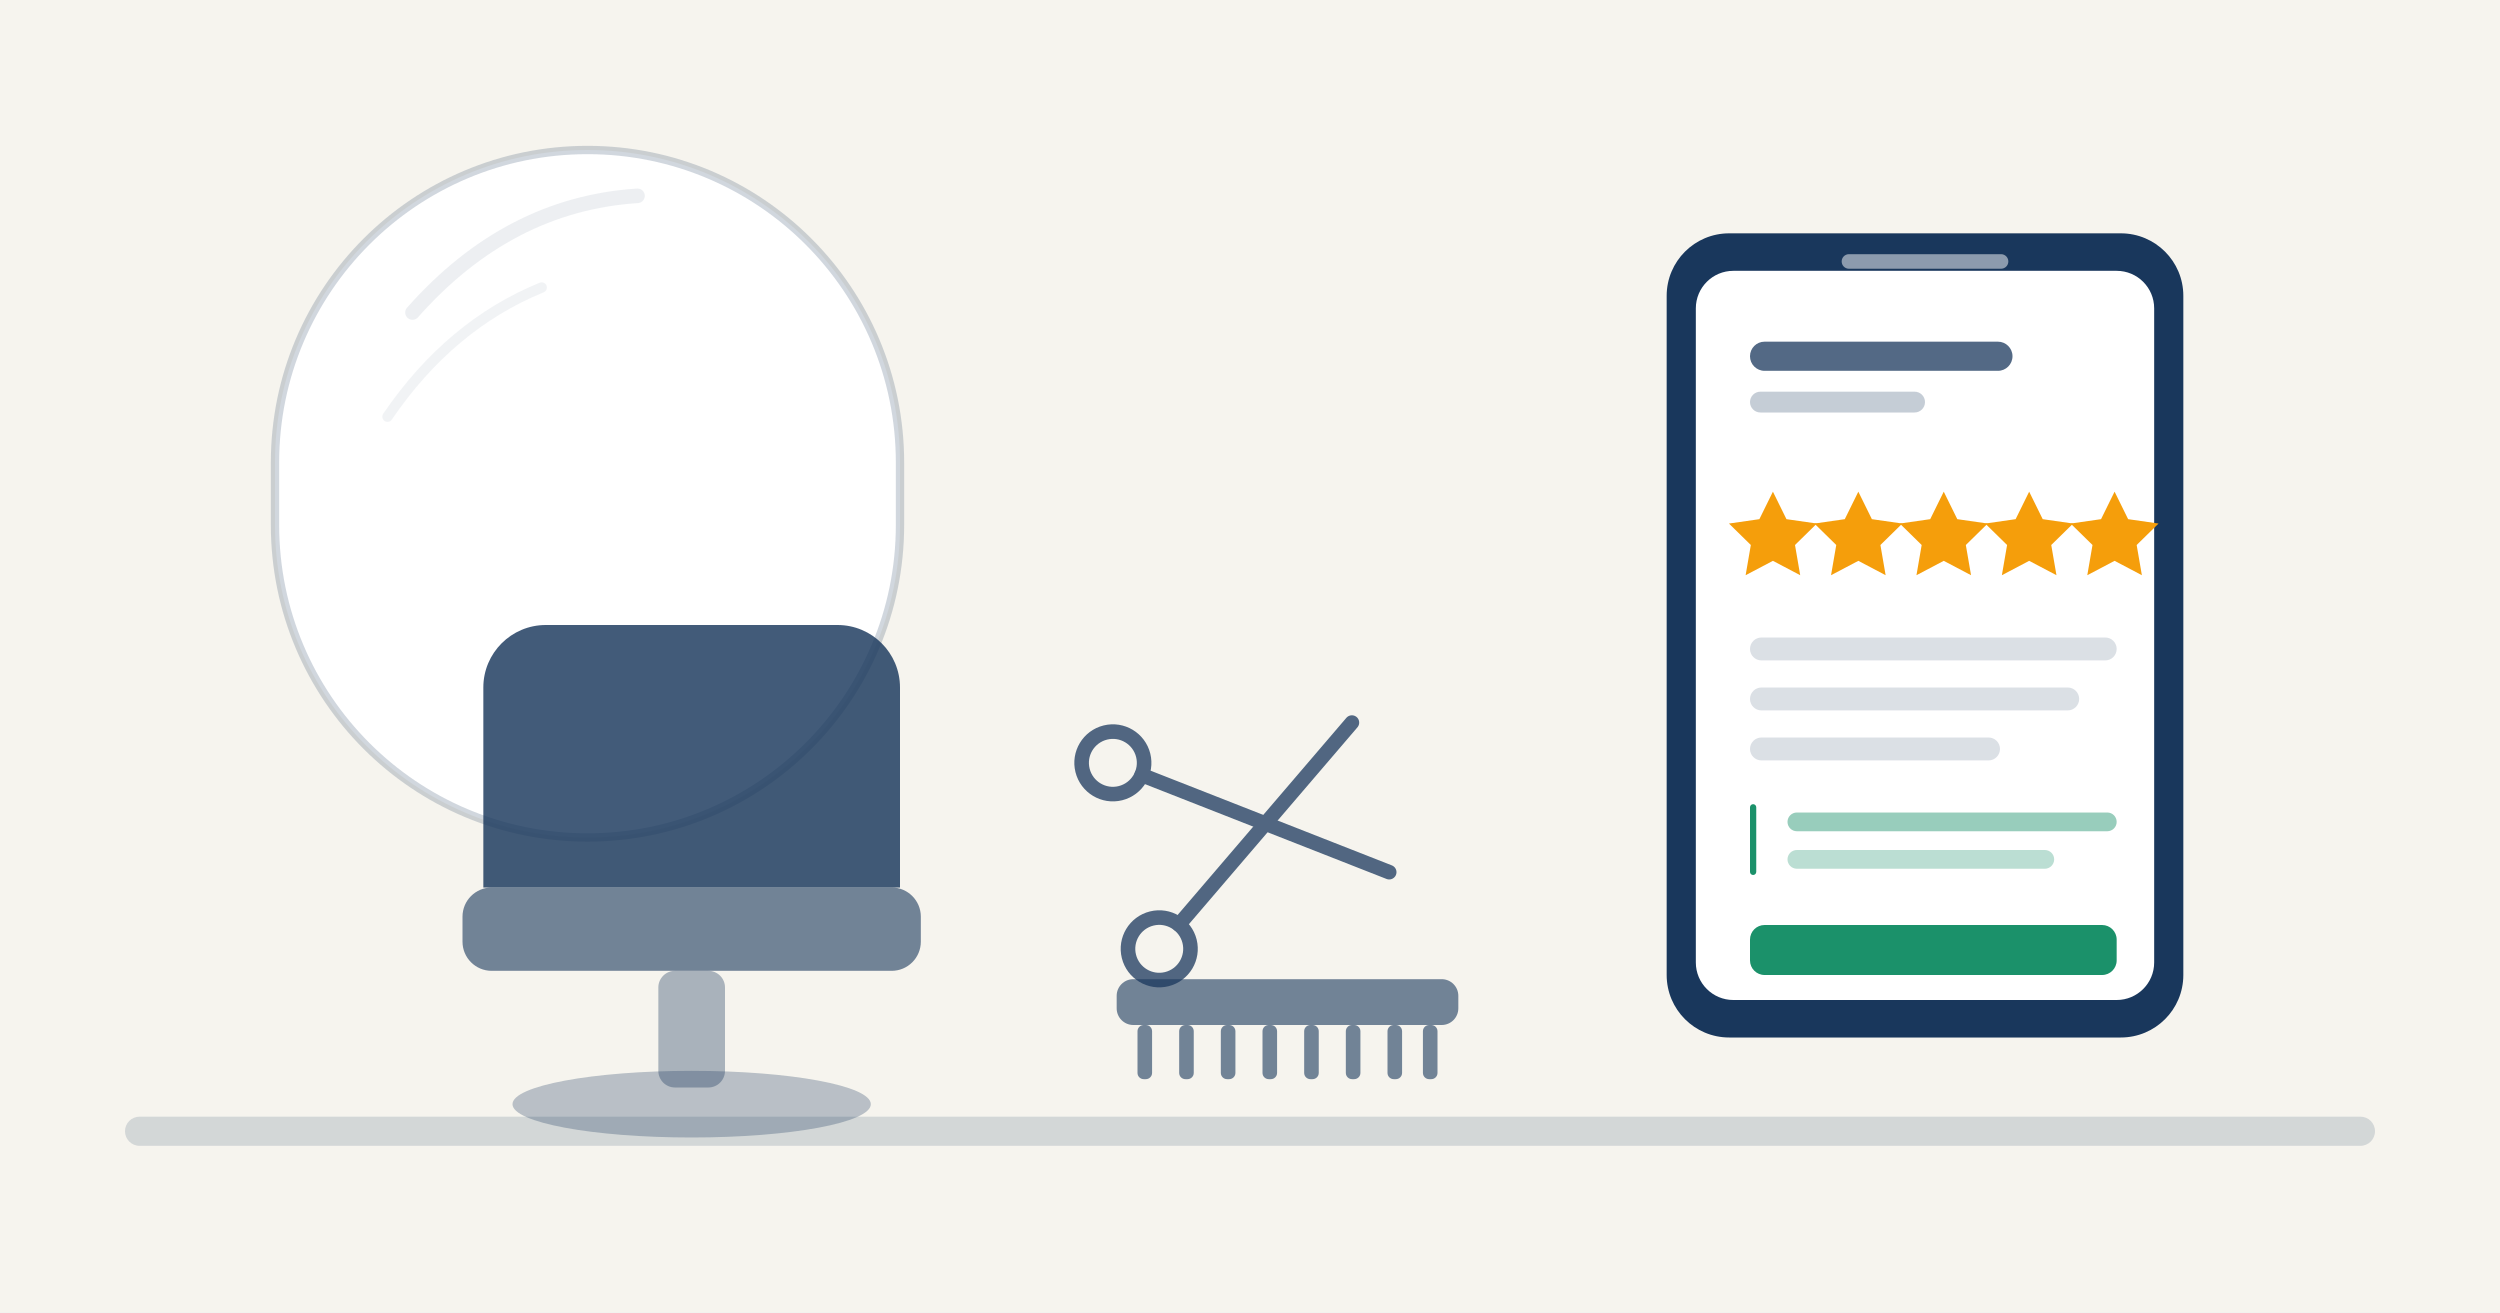
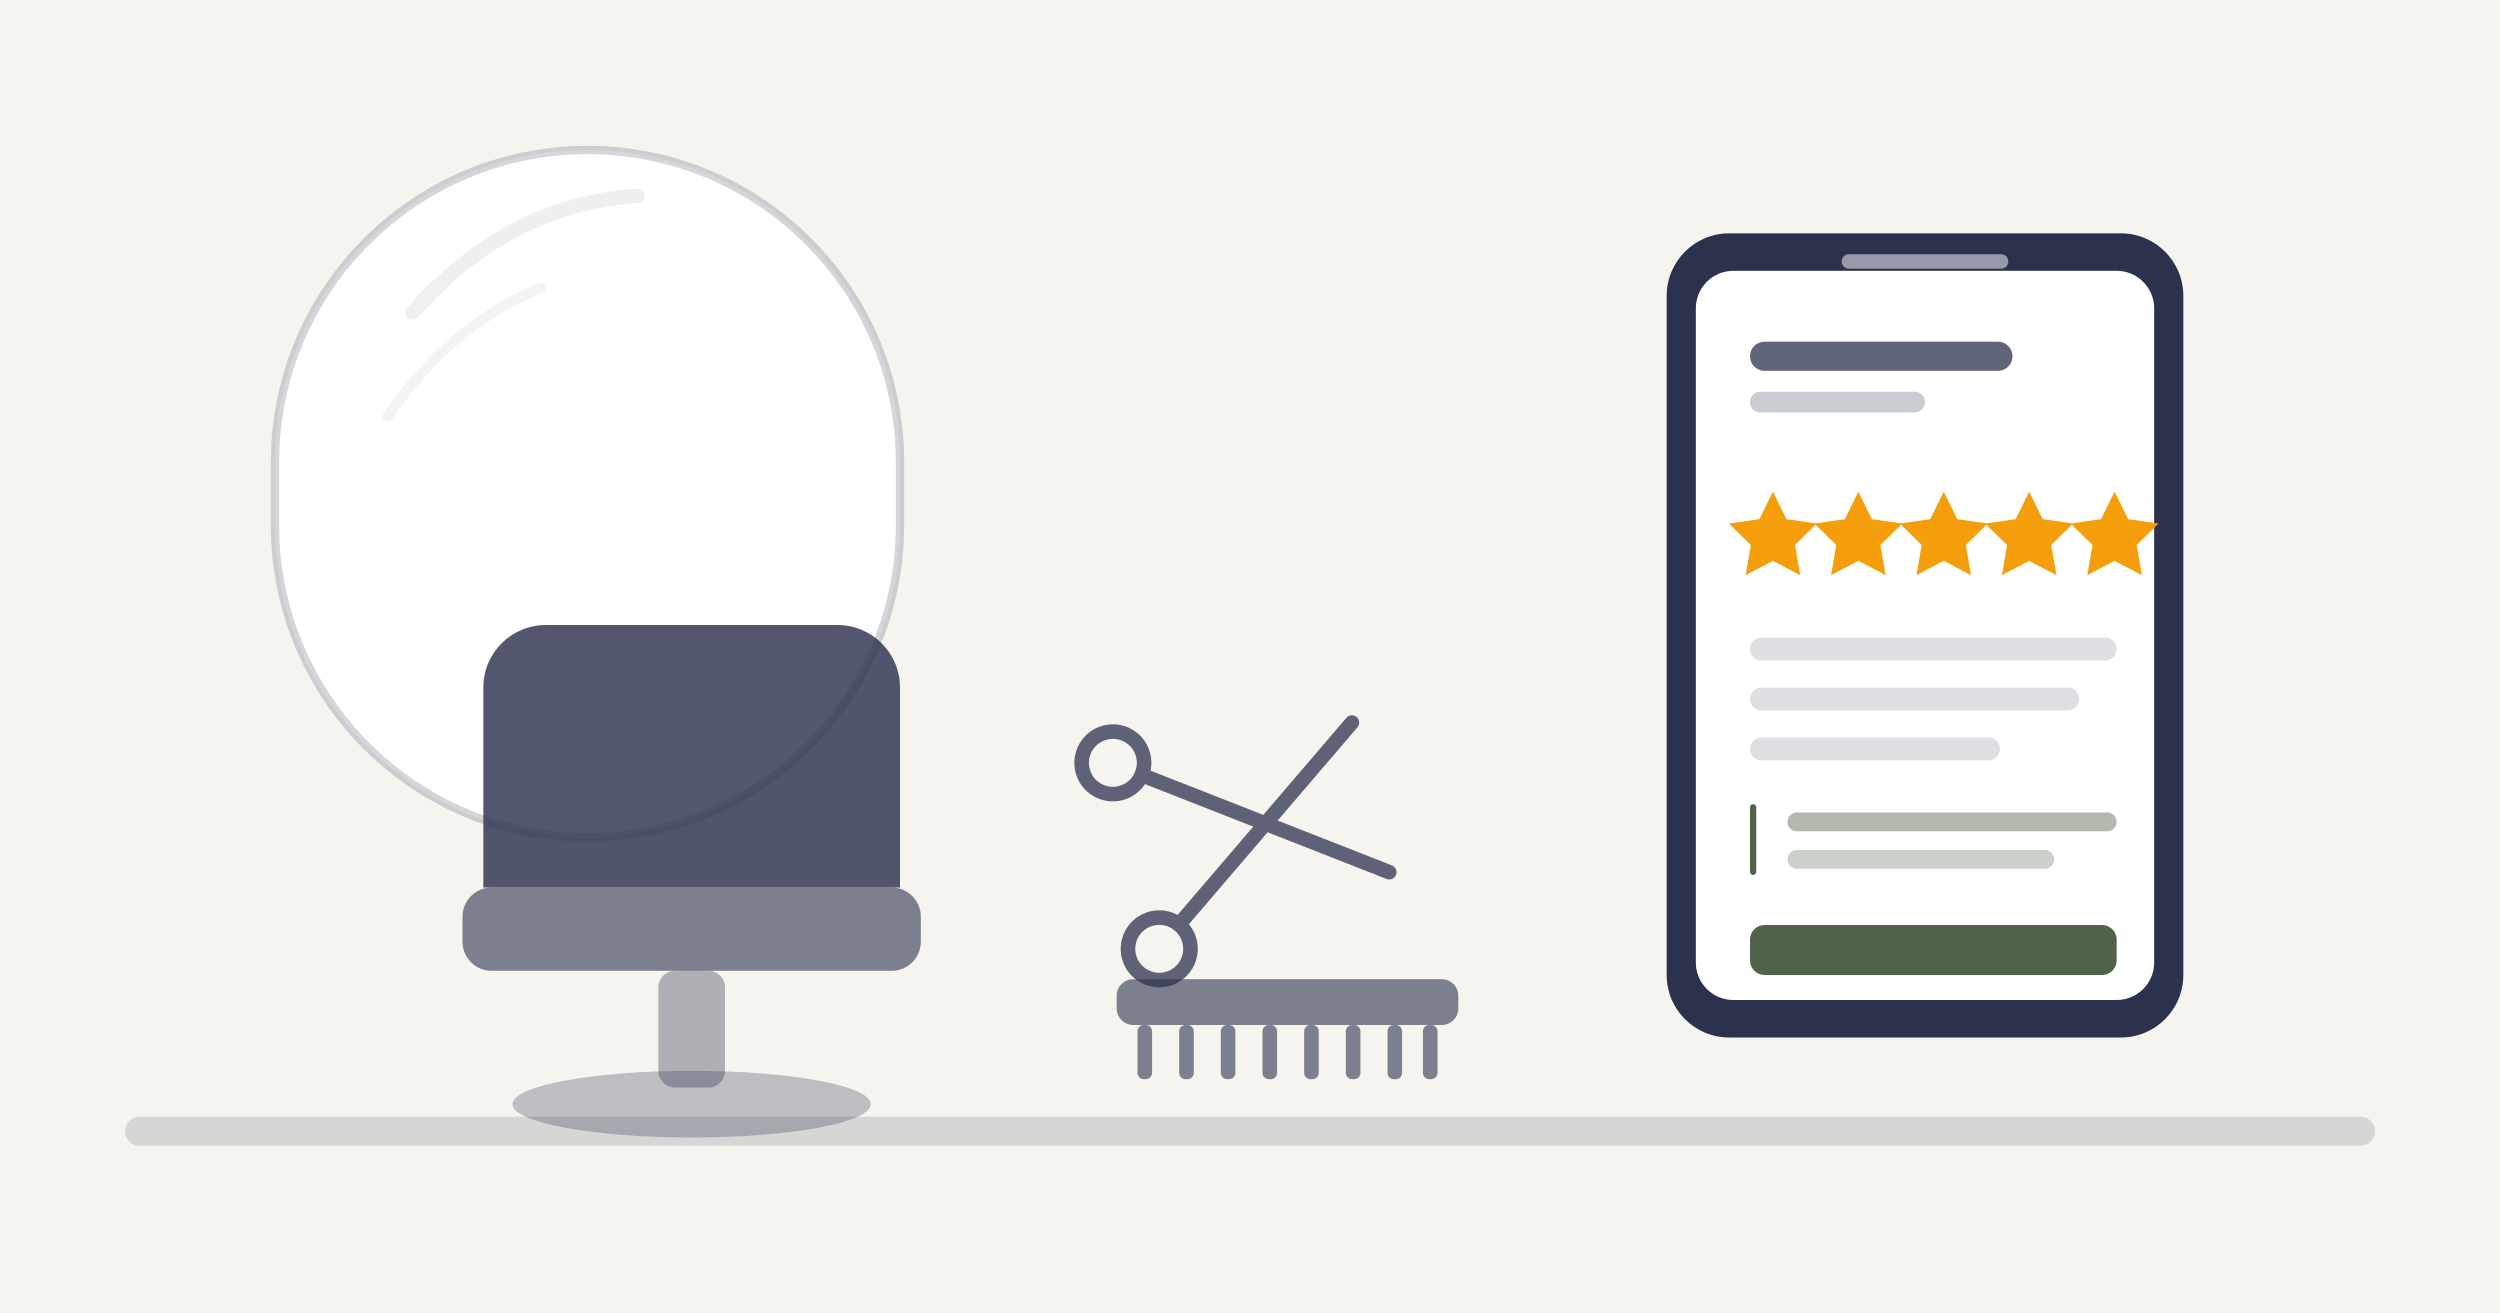
<svg xmlns="http://www.w3.org/2000/svg" viewBox="0 0 1200 630" width="1200" height="630" role="img" aria-label="Frisørstol foran et spejl med en saks og en kam, ved siden af en telefon der viser en anmeldelse med stjerner">
  <rect width="1200" height="630" fill="#f6f4ee" />
-   <rect x="60" y="536" width="1080" height="14" rx="7" fill="#19375c" opacity="0.16" />
+   <rect x="60" y="536" width="1080" height="14" rx="7" fill="#2c324e" opacity="0.16" />
  <g>
    <rect x="132" y="72" width="300" height="330" rx="150" fill="#ffffff" />
-     <rect x="132" y="72" width="300" height="330" rx="150" fill="none" stroke="#19375c" stroke-width="4" opacity="0.2" />
-     <path d="M198 150 q46 -52 108 -56" fill="none" stroke="#19375c" stroke-width="7" stroke-linecap="round" opacity="0.08" />
-     <path d="M186 200 q30 -44 74 -62" fill="none" stroke="#19375c" stroke-width="5" stroke-linecap="round" opacity="0.06" />
+     <rect x="132" y="72" width="300" height="330" rx="150" fill="none" stroke="#2c324e" stroke-width="4" opacity="0.2" />
+     <path d="M198 150 q46 -52 108 -56" fill="none" stroke="#2c324e" stroke-width="7" stroke-linecap="round" opacity="0.08" />
+     <path d="M186 200 q30 -44 74 -62" fill="none" stroke="#2c324e" stroke-width="5" stroke-linecap="round" opacity="0.06" />
  </g>
  <g>
-     <path d="M262 300 h140 a30 30 0 0 1 30 30 v96 h-200 v-96 a30 30 0 0 1 30 -30 z" fill="#19375c" opacity="0.82" />
-     <rect x="222" y="426" width="220" height="40" rx="14" fill="#19375c" opacity="0.6" />
-     <rect x="316" y="466" width="32" height="56" rx="8" fill="#19375c" opacity="0.35" />
-     <ellipse cx="332" cy="530" rx="86" ry="16" fill="#19375c" opacity="0.28" />
+     <path d="M262 300 h140 a30 30 0 0 1 30 30 v96 h-200 v-96 a30 30 0 0 1 30 -30 z" fill="#2c324e" opacity="0.82" />
+     <rect x="222" y="426" width="220" height="40" rx="14" fill="#2c324e" opacity="0.6" />
+     <rect x="316" y="466" width="32" height="56" rx="8" fill="#2c324e" opacity="0.35" />
+     <ellipse cx="332" cy="530" rx="86" ry="16" fill="#2c324e" opacity="0.28" />
  </g>
-   <g transform="translate(548 372) rotate(-14)" stroke="#19375c" stroke-width="7" fill="none" stroke-linecap="round" opacity="0.75">
+   <g transform="translate(548 372) rotate(-14)" stroke="#2c324e" stroke-width="7" fill="none" stroke-linecap="round" opacity="0.75">
    <path d="M0 0 L104 74" />
    <path d="M0 74 L104 0" />
    <circle cx="-12" cy="-9" r="15" />
    <circle cx="-12" cy="83" r="15" />
  </g>
  <g transform="translate(536 470)" opacity="0.6">
-     <rect x="0" y="0" width="164" height="22" rx="8" fill="#19375c" />
-     <g fill="#19375c">
+     <rect x="0" y="0" width="164" height="22" rx="8" fill="#2c324e" />
+     <g fill="#2c324e">
      <rect x="10" y="22" width="7" height="26" rx="3" />
      <rect x="30" y="22" width="7" height="26" rx="3" />
      <rect x="50" y="22" width="7" height="26" rx="3" />
      <rect x="70" y="22" width="7" height="26" rx="3" />
      <rect x="90" y="22" width="7" height="26" rx="3" />
      <rect x="110" y="22" width="7" height="26" rx="3" />
      <rect x="130" y="22" width="7" height="26" rx="3" />
      <rect x="147" y="22" width="7" height="26" rx="3" />
    </g>
  </g>
  <g>
-     <rect x="800" y="112" width="248" height="386" rx="30" fill="#19375c" />
+     <rect x="800" y="112" width="248" height="386" rx="30" fill="#2c324e" />
    <rect x="814" y="130" width="220" height="350" rx="18" fill="#ffffff" />
    <rect x="884" y="122" width="80" height="7" rx="3.5" fill="#ffffff" opacity="0.5" />
-     <rect x="840" y="164" width="126" height="14" rx="7" fill="#19375c" opacity="0.75" />
-     <rect x="840" y="188" width="84" height="10" rx="5" fill="#19375c" opacity="0.25" />
+     <rect x="840" y="164" width="126" height="14" rx="7" fill="#2c324e" opacity="0.75" />
+     <rect x="840" y="188" width="84" height="10" rx="5" fill="#2c324e" opacity="0.25" />
    <g fill="#f59e0b">
      <path d="M851 236 l6.5 13.2 14.6 2.1 -10.5 10.3 2.5 14.5 -13.1 -6.9 -13.1 6.9 2.5 -14.5 -10.5 -10.3 14.6 -2.1 z" />
      <path d="M892 236 l6.5 13.2 14.6 2.1 -10.5 10.3 2.5 14.5 -13.1 -6.9 -13.1 6.9 2.5 -14.5 -10.5 -10.3 14.6 -2.1 z" />
      <path d="M933 236 l6.5 13.2 14.6 2.1 -10.5 10.3 2.5 14.5 -13.1 -6.9 -13.1 6.9 2.5 -14.5 -10.5 -10.3 14.6 -2.1 z" />
      <path d="M974 236 l6.5 13.2 14.6 2.1 -10.5 10.3 2.5 14.5 -13.1 -6.9 -13.1 6.9 2.5 -14.5 -10.5 -10.3 14.6 -2.1 z" />
      <path d="M1015 236 l6.5 13.2 14.6 2.1 -10.5 10.3 2.5 14.5 -13.1 -6.9 -13.1 6.9 2.5 -14.5 -10.5 -10.3 14.6 -2.1 z" />
    </g>
-     <rect x="840" y="306" width="176" height="11" rx="5.5" fill="#19375c" opacity="0.16" />
-     <rect x="840" y="330" width="158" height="11" rx="5.5" fill="#19375c" opacity="0.16" />
-     <rect x="840" y="354" width="120" height="11" rx="5.5" fill="#19375c" opacity="0.16" />
-     <rect x="858" y="390" width="158" height="9" rx="4.5" fill="#1b916a" opacity="0.45" />
-     <rect x="858" y="408" width="128" height="9" rx="4.5" fill="#1b916a" opacity="0.3" />
-     <rect x="840" y="386" width="3" height="34" rx="1.5" fill="#1b916a" />
-     <rect x="840" y="444" width="176" height="24" rx="7" fill="#1b916a" />
+     <rect x="840" y="306" width="176" height="11" rx="5.5" fill="#2c324e" opacity="0.16" />
+     <rect x="840" y="330" width="158" height="11" rx="5.5" fill="#2c324e" opacity="0.16" />
+     <rect x="840" y="354" width="120" height="11" rx="5.5" fill="#2c324e" opacity="0.16" />
+     <rect x="858" y="390" width="158" height="9" rx="4.5" fill="#51624a" opacity="0.45" />
+     <rect x="858" y="408" width="128" height="9" rx="4.5" fill="#51624a" opacity="0.3" />
+     <rect x="840" y="386" width="3" height="34" rx="1.5" fill="#51624a" />
+     <rect x="840" y="444" width="176" height="24" rx="7" fill="#51624a" />
  </g>
</svg>
